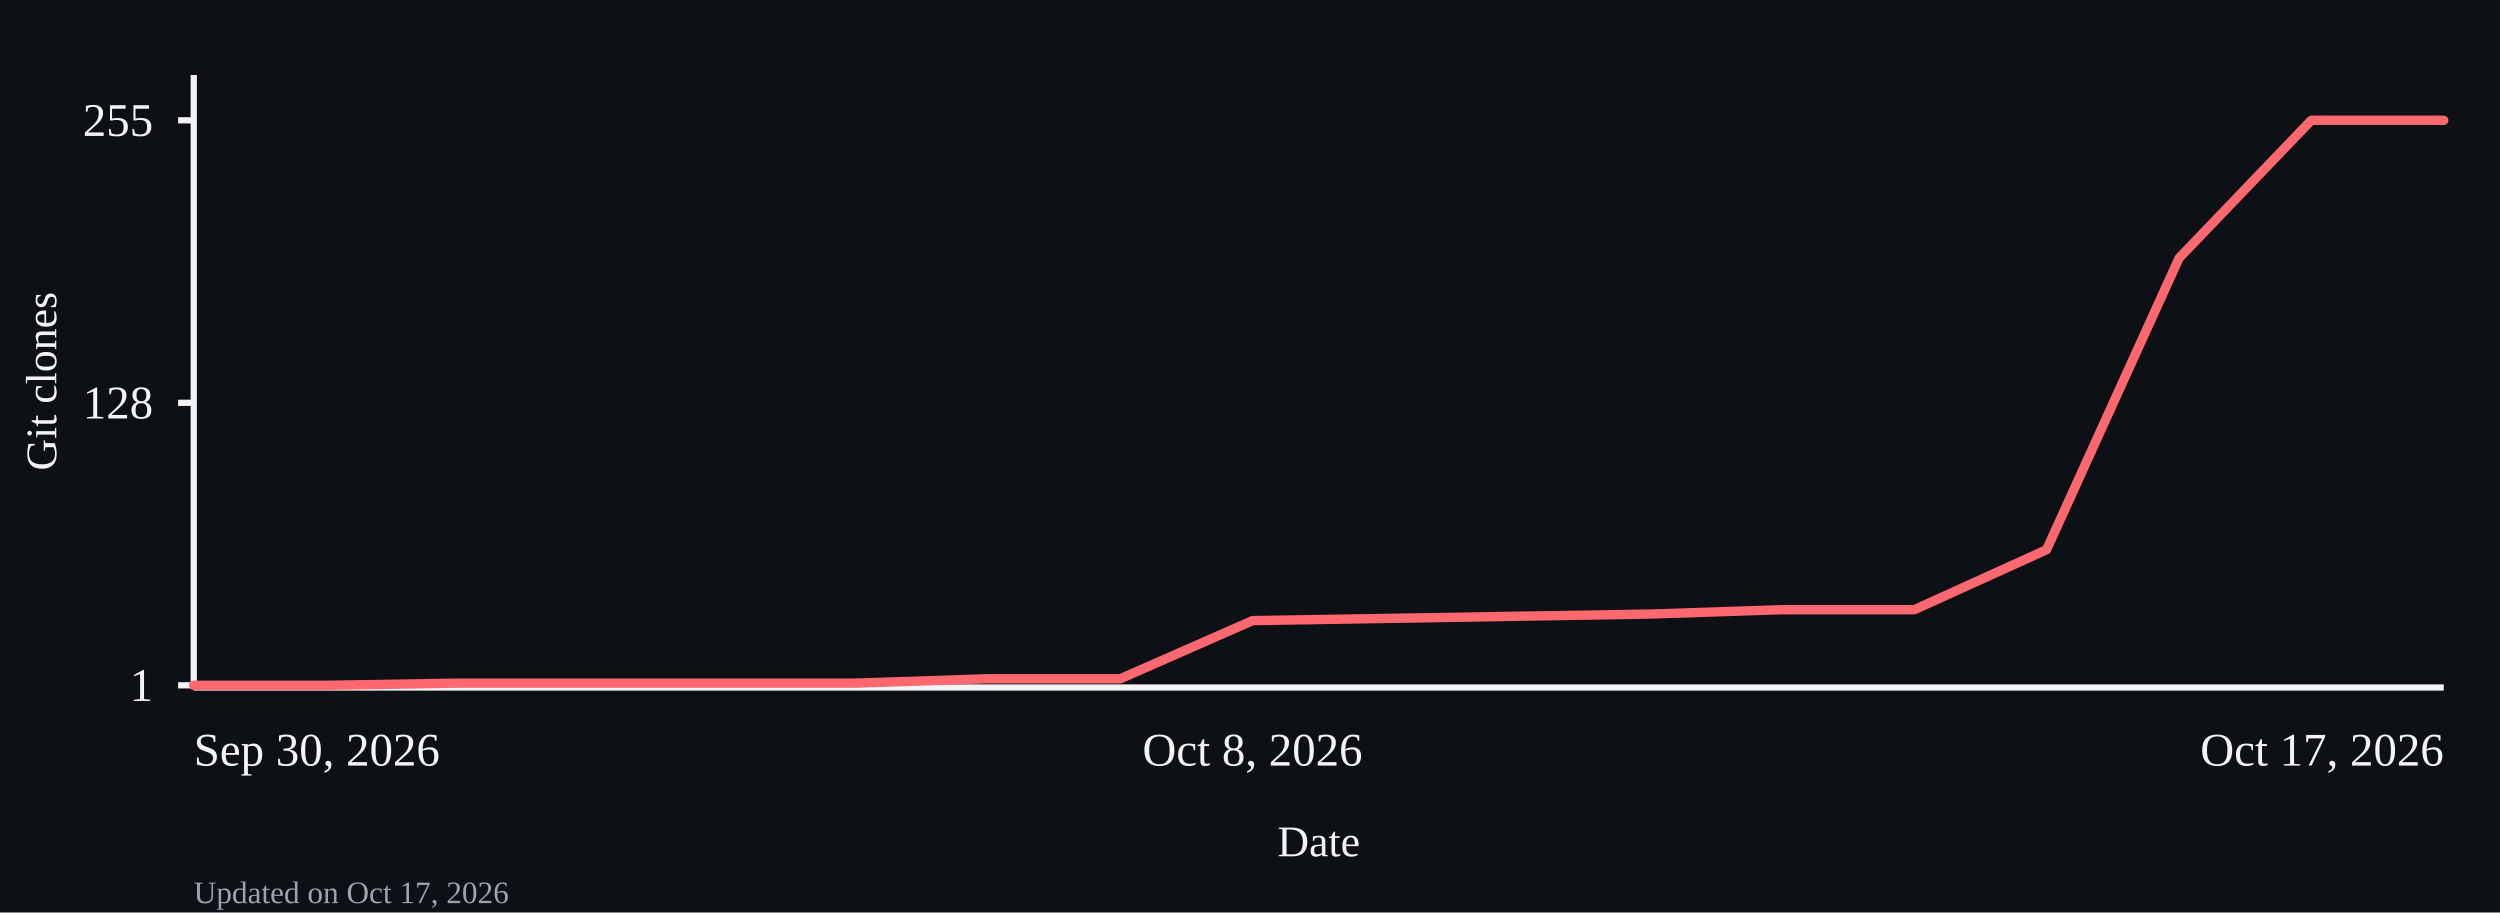
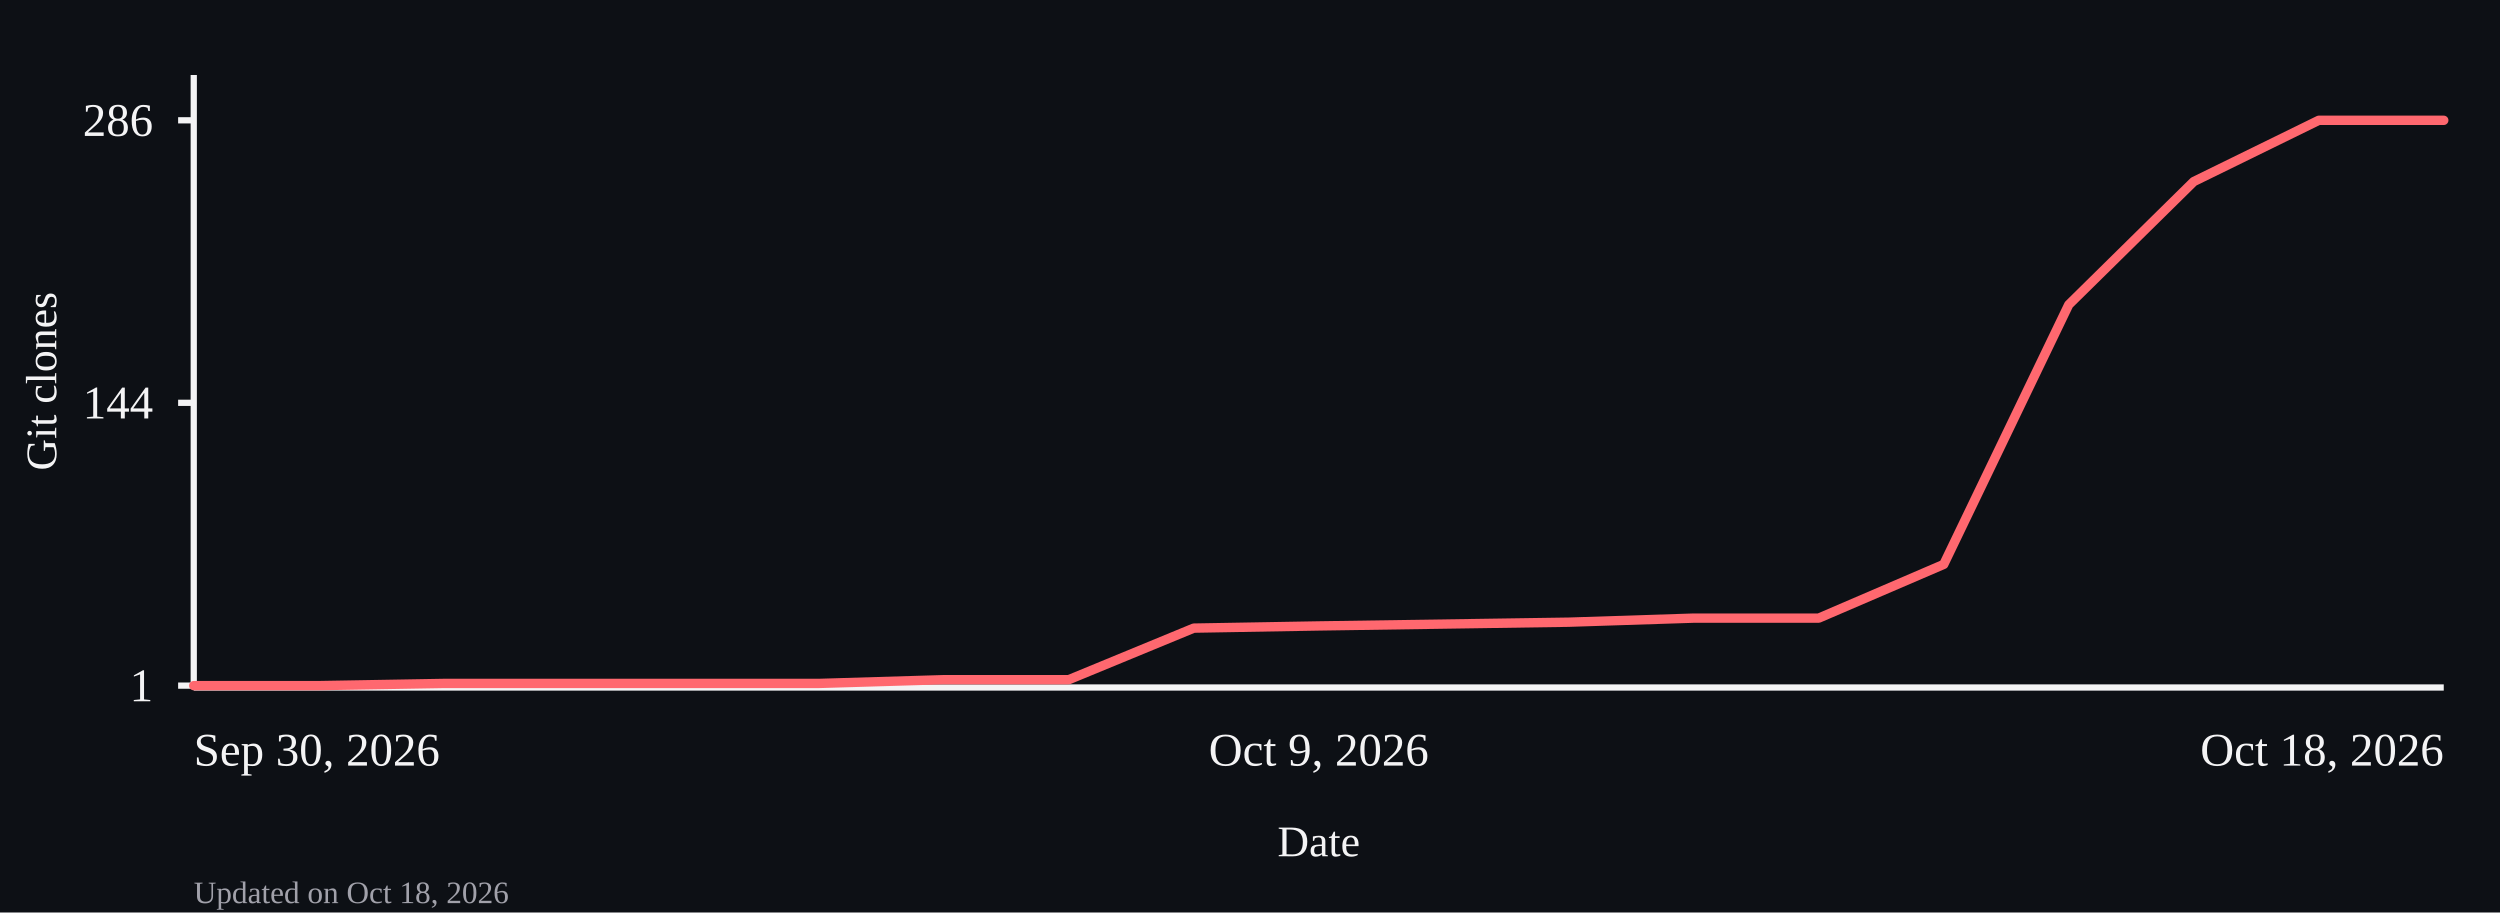
<svg xmlns="http://www.w3.org/2000/svg" width="800" height="292" viewBox="0 0 800 292" role="img" aria-labelledby="title desc">
  <rect width="800" height="292" fill="#0d1015" />
  <line x1="57" y1="38.5" x2="62" y2="38.5" stroke="#f4f4f5" stroke-width="2" />
-   <text x="49" y="43.5" text-anchor="end" fill="#f4f4f5" font-size="15">255</text>
+   <text x="49" y="43.5" text-anchor="end" fill="#f4f4f5" font-size="15">286</text>
  <line x1="57" y1="128.9" x2="62" y2="128.9" stroke="#f4f4f5" stroke-width="2" />
-   <text x="49" y="133.9" text-anchor="end" fill="#f4f4f5" font-size="15">128</text>
-   <line x1="57" y1="219.3" x2="62" y2="219.3" stroke="#f4f4f5" stroke-width="2" />
-   <text x="49" y="224.3" text-anchor="end" fill="#f4f4f5" font-size="15">1</text>
+   <text x="49" y="133.9" text-anchor="end" fill="#f4f4f5" font-size="15">144</text>
+   <line x1="57" y1="219.4" x2="62" y2="219.4" stroke="#f4f4f5" stroke-width="2" />
+   <text x="49" y="224.4" text-anchor="end" fill="#f4f4f5" font-size="15">1</text>
  <line x1="62" y1="24" x2="62" y2="220" stroke="#f4f4f5" stroke-width="2" />
  <line x1="62" y1="220" x2="782" y2="220" stroke="#f4f4f5" stroke-width="2" />
-   <path d="M62.0 219.3 L104.4 219.3 L146.7 218.6 L189.1 218.6 L231.4 218.6 L273.8 218.6 L316.1 217.2 L358.5 217.2 L400.8 198.6 L443.2 197.9 L485.5 197.2 L527.9 196.5 L570.2 195.1 L612.6 195.1 L654.9 175.9 L697.3 82.6 L739.6 38.5 L782.0 38.5" fill="none" stroke="#ff686f" stroke-width="3" stroke-linecap="round" stroke-linejoin="round" />
+   <path d="M62.0 219.4 L102.0 219.4 L142.0 218.7 L182.0 218.7 L222.0 218.7 L262.0 218.7 L302.0 217.5 L342.0 217.5 L382.0 201.0 L422.0 200.3 L462.0 199.7 L502.0 199.1 L542.0 197.8 L582.0 197.8 L622.0 180.6 L662.0 97.5 L702.0 58.1 L742.0 38.5 L782.0 38.5" fill="none" stroke="#ff686f" stroke-width="3" stroke-linecap="round" stroke-linejoin="round" />
  <text x="62.0" y="245" text-anchor="start" fill="#f4f4f5" font-size="15">Sep 30, 2026</text>
-   <text x="400.8" y="245" text-anchor="middle" fill="#f4f4f5" font-size="15">Oct 8, 2026</text>
-   <text x="782.0" y="245" text-anchor="end" fill="#f4f4f5" font-size="15">Oct 17, 2026</text>
+   <text x="422.0" y="245" text-anchor="middle" fill="#f4f4f5" font-size="15">Oct 9, 2026</text>
+   <text x="782.0" y="245" text-anchor="end" fill="#f4f4f5" font-size="15">Oct 18, 2026</text>
  <text x="422.0" y="274" text-anchor="middle" fill="#f4f4f5" font-size="14">Date</text>
  <text x="18" y="122.0" transform="rotate(-90 18 122.0)" text-anchor="middle" fill="#f4f4f5" font-size="14">Git clones</text>
-   <text x="62" y="289" fill="#a1a1aa" font-size="10">Updated on Oct 17, 2026</text>
+   <text x="62" y="289" fill="#a1a1aa" font-size="10">Updated on Oct 18, 2026</text>
</svg>
